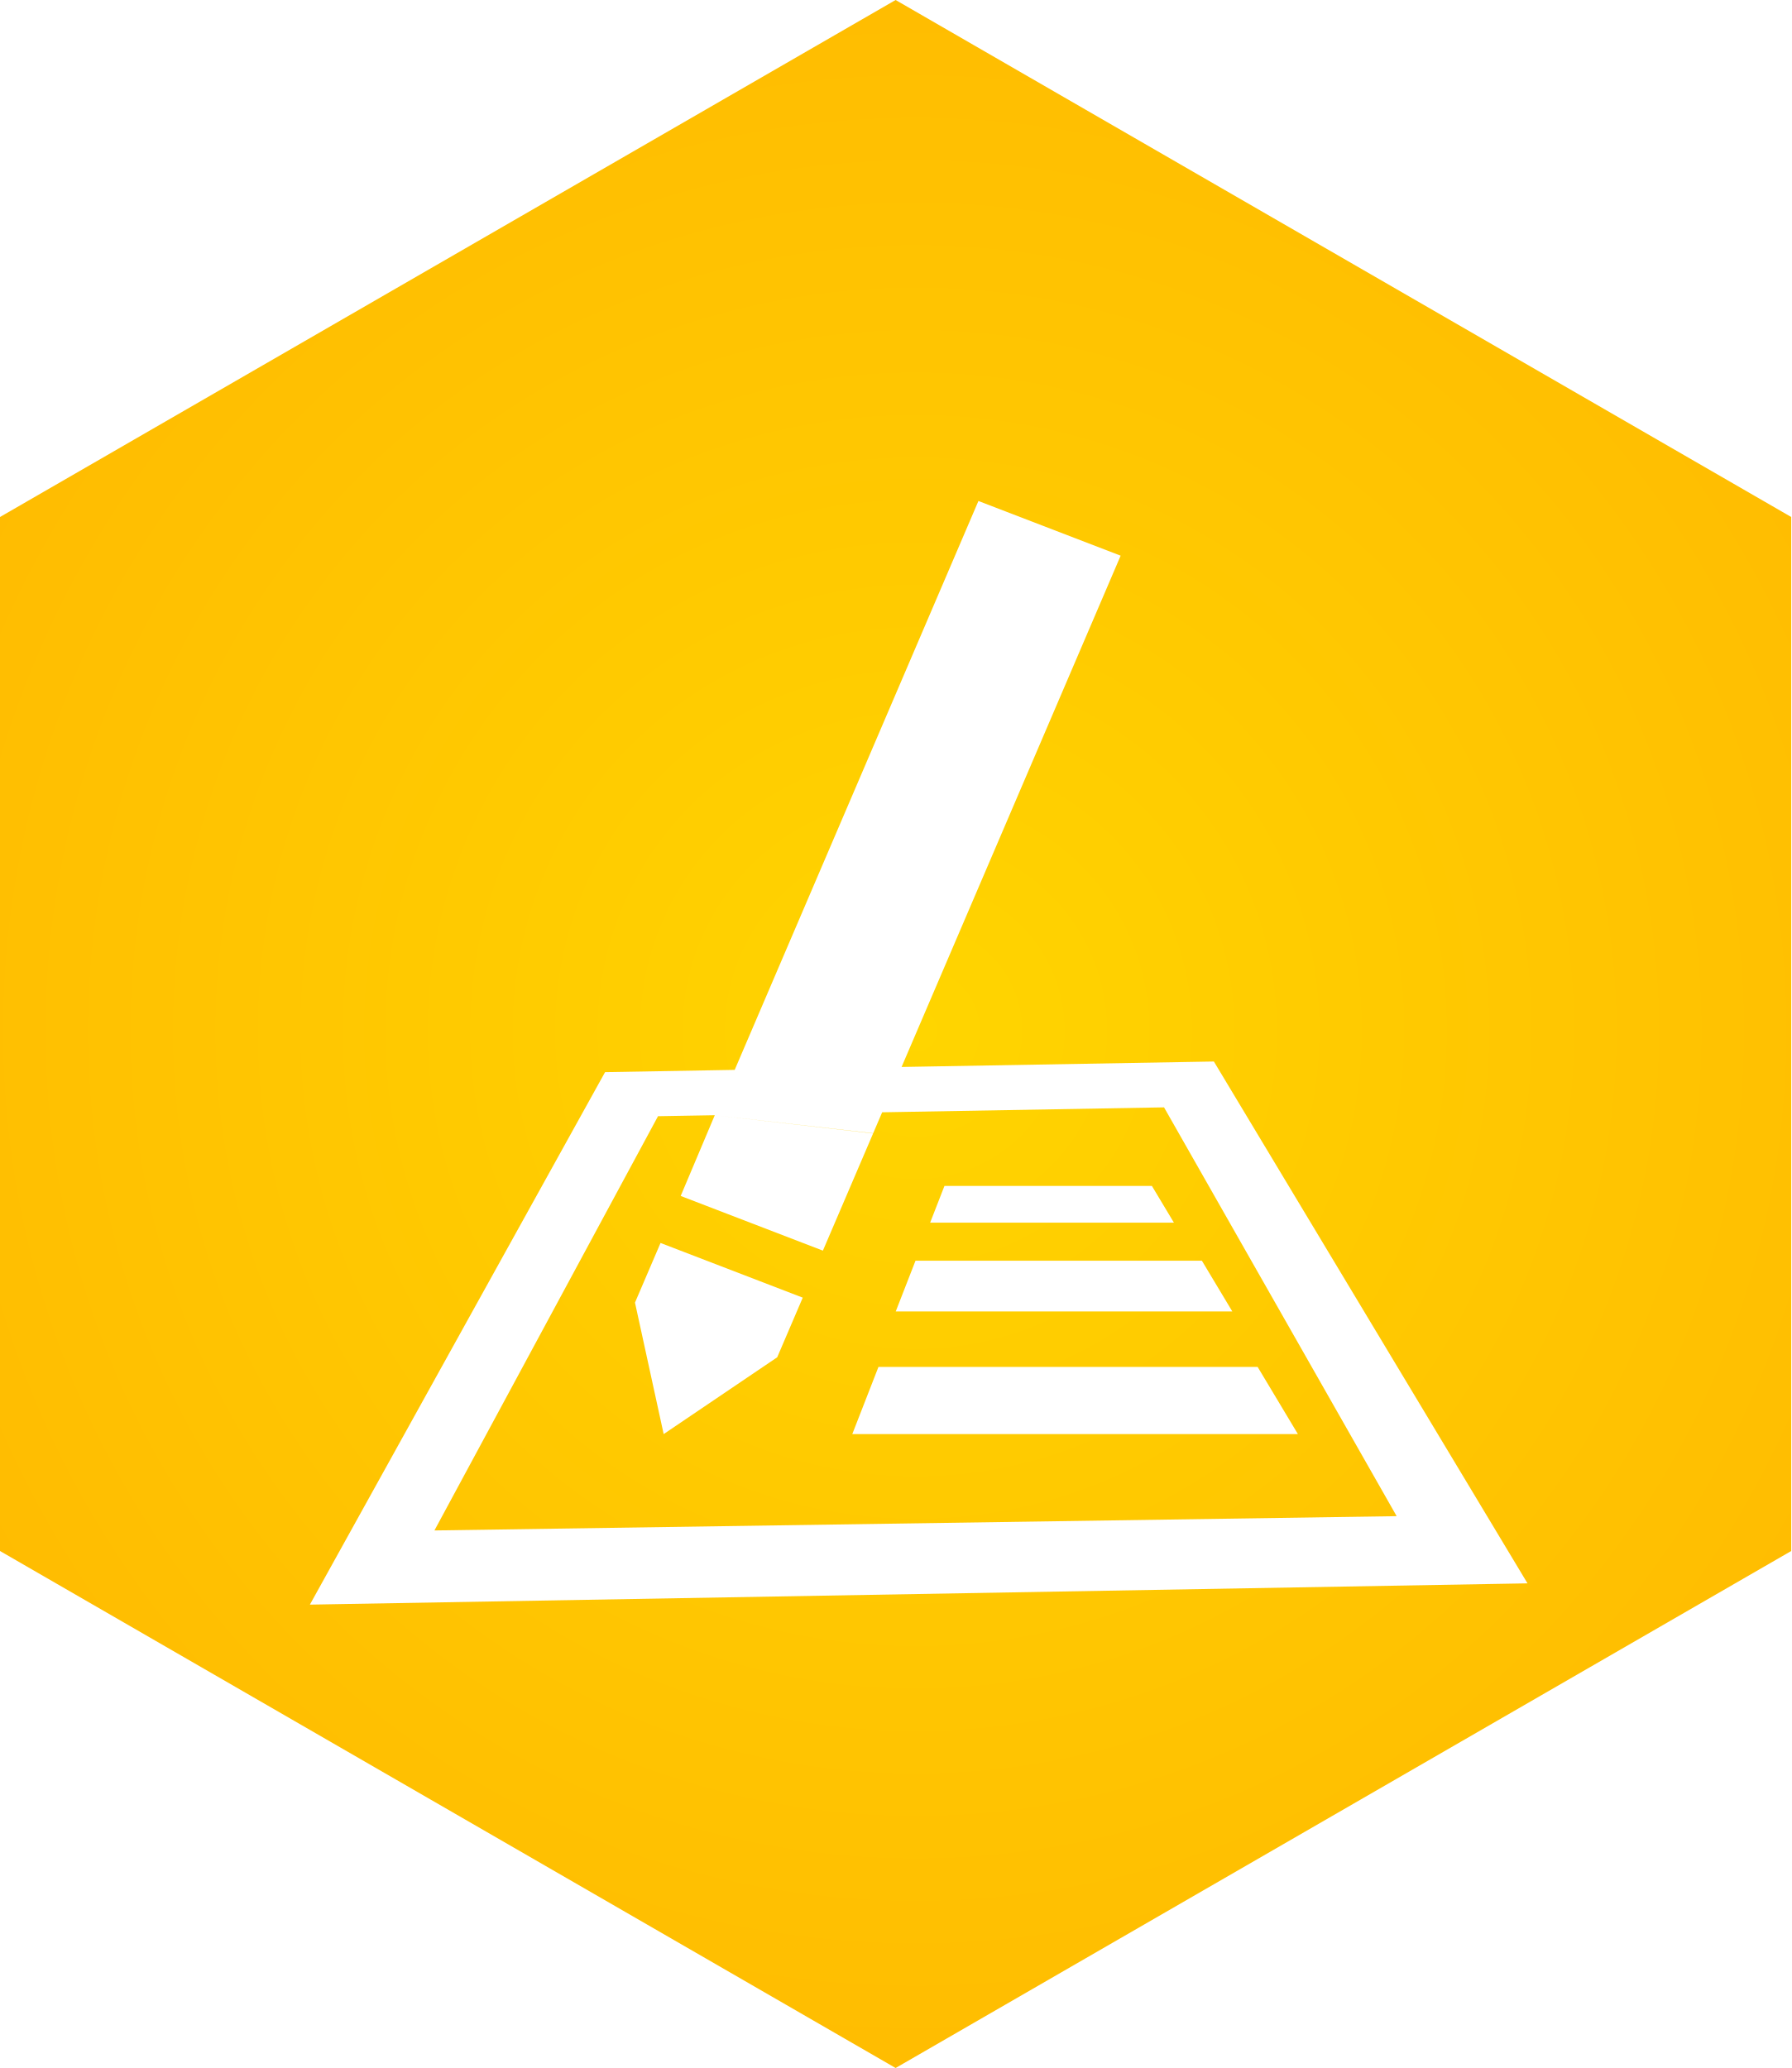
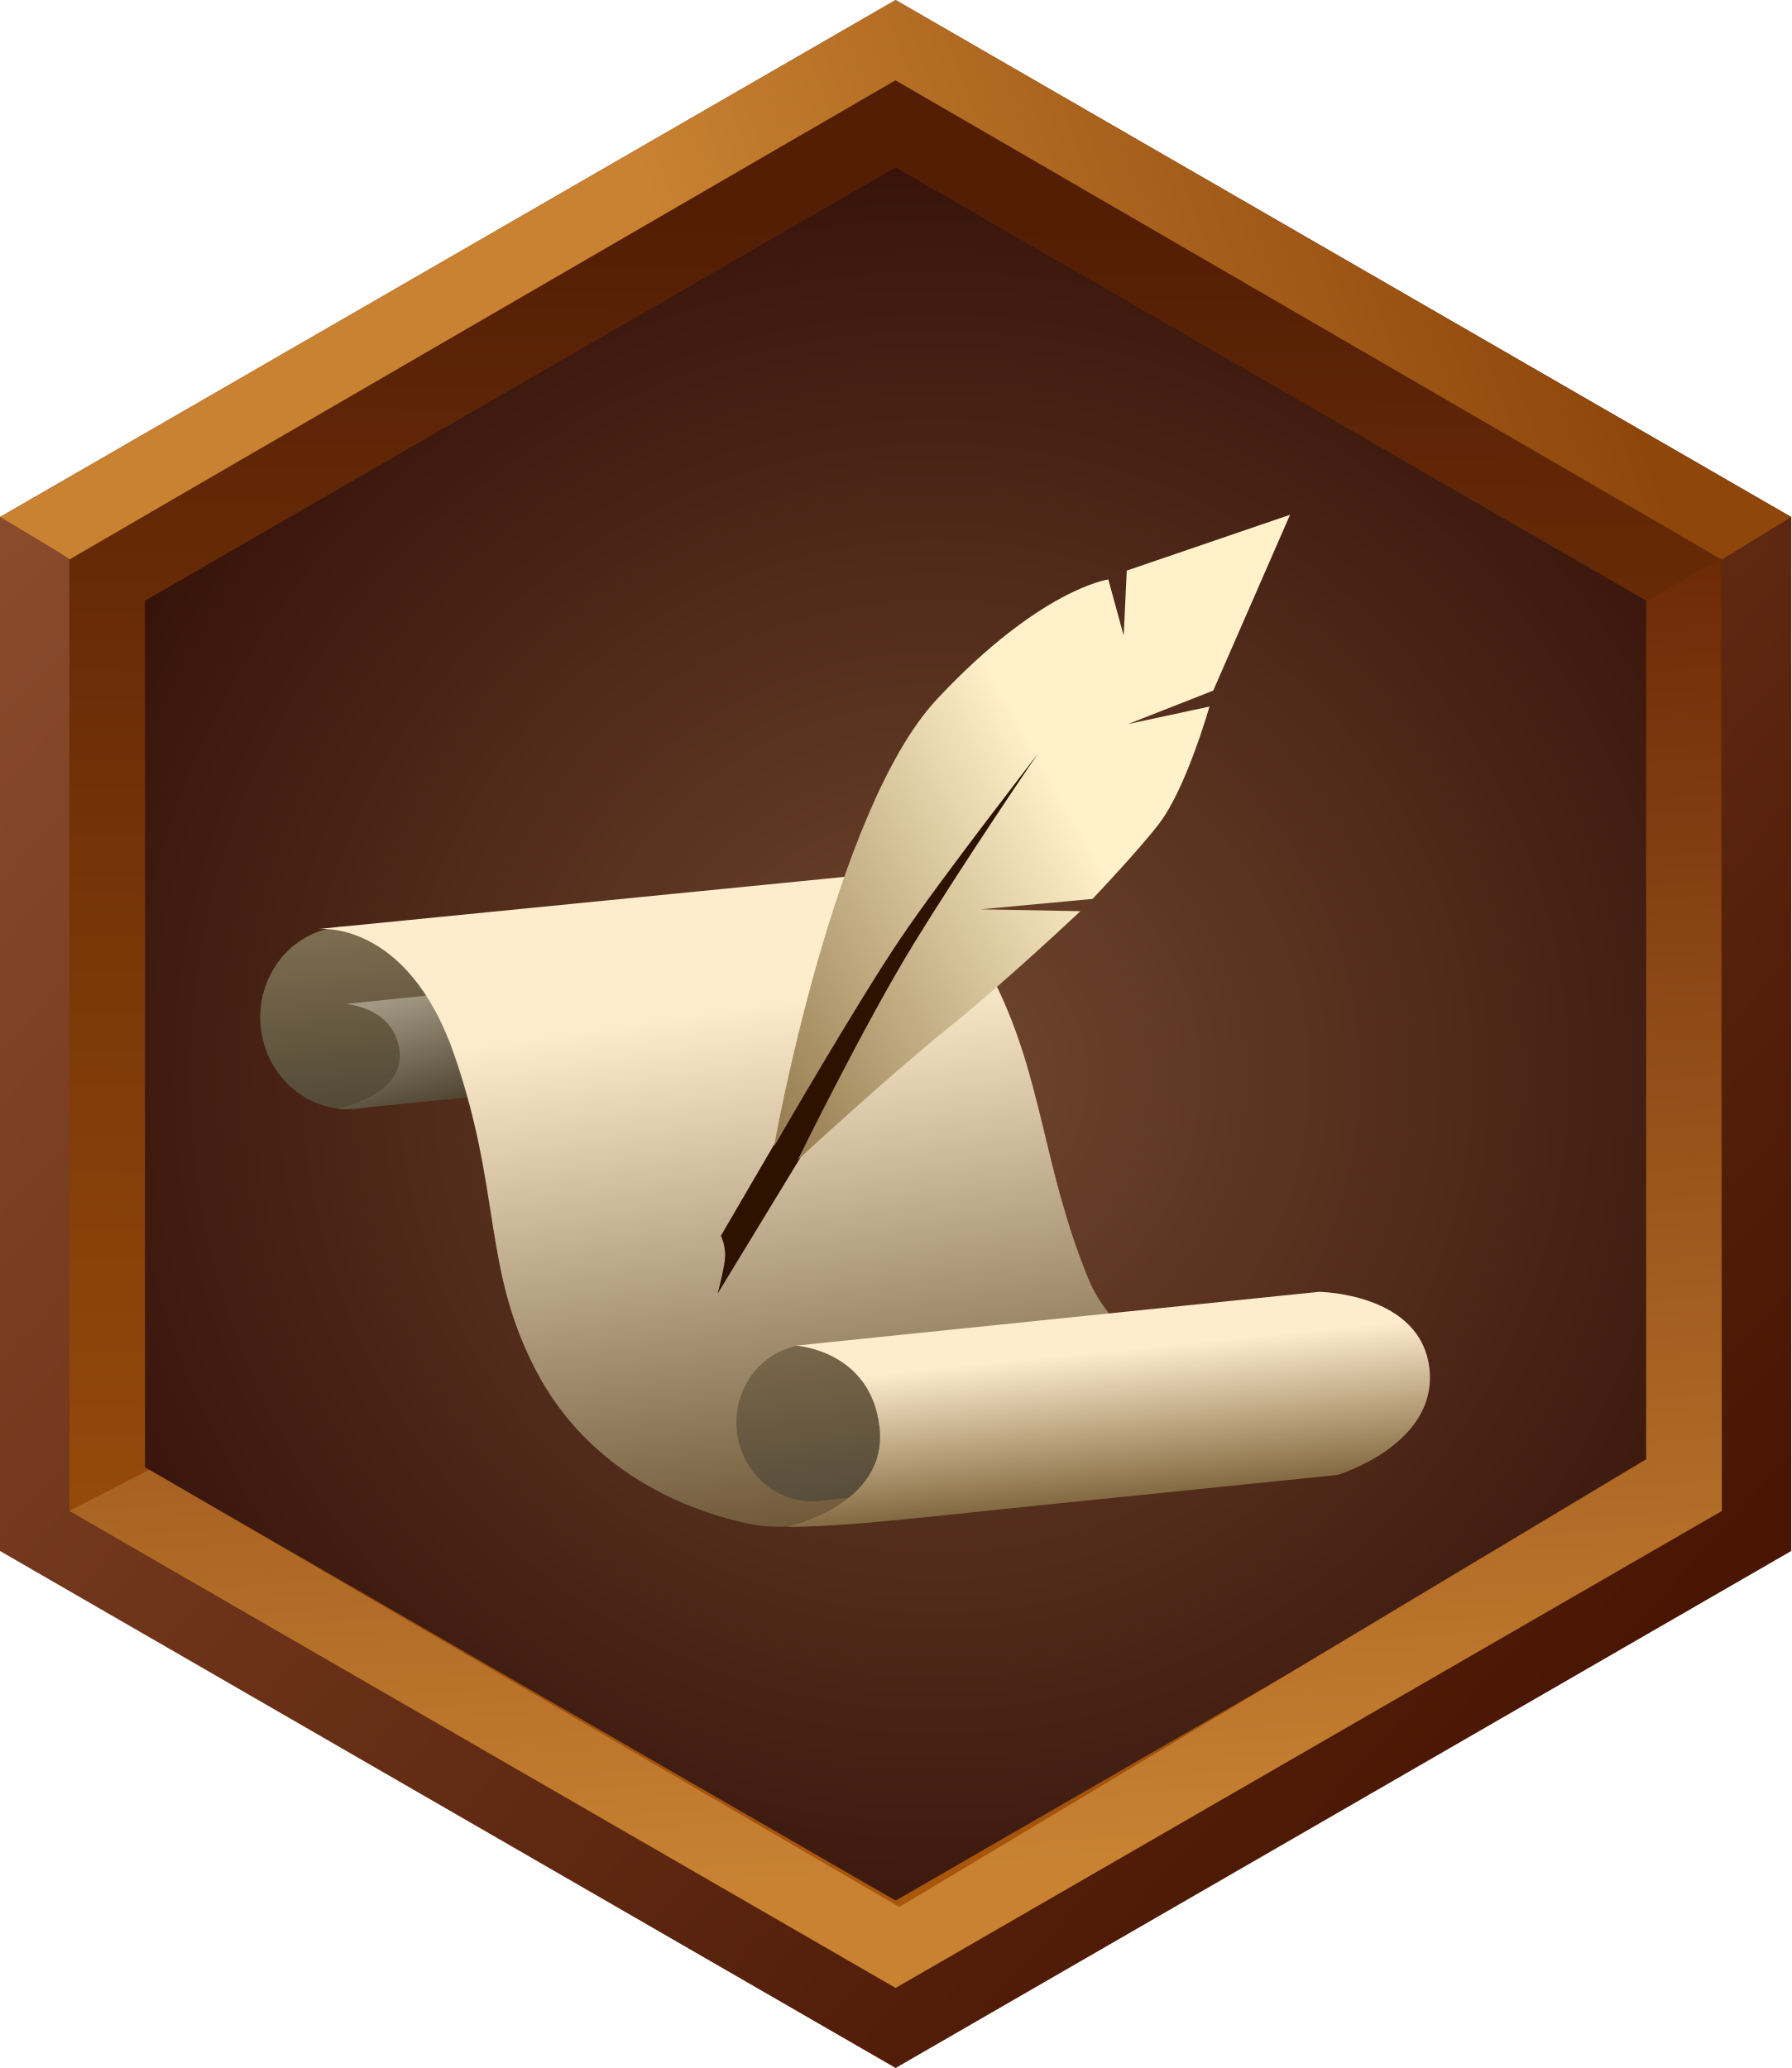
- <svg xmlns="http://www.w3.org/2000/svg" version="1.1" width="246.829" height="285.013" viewBox="874.692,553.565,246.829,285.013">
-   <defs id="element-61">
-     <radialGradient cx="1000.911" cy="695.59" r="152.118" gradientUnits="userSpaceOnUse" id="color-1">
-       <stop offset="0" stop-color="#ffd500" id="element-62" />
-       <stop offset="1" stop-color="#ffbb01" id="element-63" />
+ <svg xmlns="http://www.w3.org/2000/svg" version="1.1" width="247.954" height="286.312" viewBox="881.884,491.873,247.954,286.312">
+   <defs id="element-410">
+     <linearGradient x1="839.91" y1="534.47" x2="1079.726" y2="752.187" gradientUnits="userSpaceOnUse" id="color-1">
+       <stop offset="0" stop-color="#975534" id="element-411" />
+       <stop offset="1" stop-color="#481603" id="element-412" />
+     </linearGradient>
+     <linearGradient x1="938.39" y1="811.528" x2="943.003" y2="522.235" gradientUnits="userSpaceOnUse" id="color-2">
+       <stop offset="0" stop-color="#be650e" id="element-413" />
+       <stop offset="1" stop-color="#541e05" id="element-414" />
+     </linearGradient>
+     <radialGradient cx="1011.393" cy="640.936" r="164.22" gradientUnits="userSpaceOnUse" id="color-3">
+       <stop offset="0" stop-color="#70472e" id="element-415" />
+       <stop offset="1" stop-color="#260400" id="element-416" />
    </radialGradient>
+     <linearGradient x1="965.014" y1="500.569" x2="1075.934" y2="460.234" gradientUnits="userSpaceOnUse" id="color-4">
+       <stop offset="0" stop-color="#c88231" id="element-417" />
+       <stop offset="1" stop-color="#8e460b" id="element-418" />
+     </linearGradient>
+     <linearGradient x1="996.313" y1="752.047" x2="983.03" y2="567.349" gradientUnits="userSpaceOnUse" id="color-5">
+       <stop offset="0" stop-color="#c88232" id="element-419" />
+       <stop offset="1" stop-color="#672404" id="element-420" />
+     </linearGradient>
+     <linearGradient x1="925.397" y1="608.047" x2="930.307" y2="653.443" gradientUnits="userSpaceOnUse" id="color-6">
+       <stop offset="0" stop-color="#94805f" id="element-421" />
+       <stop offset="1" stop-color="#443d2c" id="element-422" />
+     </linearGradient>
+     <linearGradient x1="936.001" y1="630.114" x2="940.877" y2="647.549" gradientUnits="userSpaceOnUse" id="color-7">
+       <stop offset="0" stop-color="#a39884" id="element-423" />
+       <stop offset="1" stop-color="#443b26" id="element-424" />
+     </linearGradient>
+     <linearGradient x1="985.75" y1="630.526" x2="998.315" y2="715.229" gradientUnits="userSpaceOnUse" id="color-8">
+       <stop offset="0" stop-color="#feedcd" id="element-425" />
+       <stop offset="1" stop-color="#563f1f" id="element-426" />
+     </linearGradient>
+     <linearGradient x1="991.619" y1="657.599" x2="998.904" y2="707.915" gradientUnits="userSpaceOnUse" id="color-9">
+       <stop offset="0" stop-color="#977f57" id="element-427" />
+       <stop offset="1" stop-color="#4b4335" id="element-428" />
+     </linearGradient>
+     <linearGradient x1="1030.206" y1="679.416" x2="1032.994" y2="707.123" gradientUnits="userSpaceOnUse" id="color-10">
+       <stop offset="0" stop-color="#feeccd" id="element-429" />
+       <stop offset="1" stop-color="#56390d" id="element-430" />
+     </linearGradient>
+     <linearGradient x1="1022.823" y1="590.921" x2="966.058" y2="623.044" gradientUnits="userSpaceOnUse" id="color-11">
+       <stop offset="0" stop-color="#fff1ca" id="element-431" />
+       <stop offset="1" stop-color="#896d40" id="element-432" />
+     </linearGradient>
  </defs>
-   <g fill="url(#color-1)" fill-rule="nonzero" stroke="#000000" stroke-width="0" stroke-linecap="round" stroke-linejoin="round" stroke-miterlimit="10" stroke-dasharray="" stroke-dashoffset="0" font-family="none" font-weight="none" font-size="none" text-anchor="none" id="element-64">
-     <g id="element-65">
-       <path d="M1035.095,706.182l32.054,56.341l-132.593,1.97l30.81,-57.093l7.829,-0.135l21.82,2.486l1.238,-2.89zM958.07,701.329l-40.677,73.387l167.787,-2.932l-43.217,-71.921l-43.034,0.752l30.186,-70.466l-19.597,-7.537l-33.586,78.405zM874.692,624.818l123.414,-71.253l123.414,71.253v142.507l-123.414,71.253l-123.414,-71.253zM1053.541,751.212l-5.551,-9.261h-52.246l-3.608,9.261zM1036.457,722.074l-3.037,-5.066h-28.582l-1.974,5.066zM1044.501,734.307l-4.193,-6.994h-39.459l-2.725,6.994zM988.086,725.928l6.919,-16.151l-21.817,-2.513l-4.698,11.128zM981.789,740.627l3.521,-8.219l-19.597,-7.537l-3.521,8.219l3.953,18.122z" id="CompoundPath 1" />
+   <g fill="none" fill-rule="nonzero" stroke="none" stroke-width="none" stroke-linecap="round" stroke-linejoin="round" stroke-miterlimit="10" stroke-dasharray="" stroke-dashoffset="0" font-family="none" font-weight="none" font-size="none" text-anchor="none" id="element-433">
+     <g id="element-434">
+       <g id="Group 1">
+         <path d="M881.884,563.451l123.977,-71.578l123.977,71.578v143.156l-123.977,71.578l-123.977,-71.578z" id="Path 1 1" fill="url(#color-1)" stroke="#ff2020" stroke-width="0" />
+         <path d="M891.497,569.001l114.364,-66.028l114.364,66.028v132.056l-114.364,66.028l-114.364,-66.028z" id="element-435" fill="#592f14" stroke="#ff2020" stroke-width="0" />
+         <path d="M891.497,569.001l114.364,-66.028l114.364,66.028v132.056l-114.364,66.028l-114.364,-66.028z" id="element-436" fill="url(#color-2)" stroke="#ff2020" stroke-width="0" />
+         <path d="M901.955,575.039l103.906,-59.99l103.906,59.99v119.98l-103.906,59.99l-103.906,-59.99z" id="element-437" fill="url(#color-3)" stroke="#ff2020" stroke-width="0" />
+         <path d="M1120.225,569.344l-114.387,-66.358c0,0 -114.447,66.358 -114.341,66.358c0.421,0 -9.613,-5.893 -9.613,-5.893l123.977,-71.578l123.977,71.578z" id="element-438" fill="url(#color-4)" stroke="#ff2020" stroke-width="0" />
+         <path d="M902.537,695.355l103.838,60.54l103.392,-61.994v-118.861l10.266,-5.806l0.192,131.824l-114.364,66.028l-114.364,-66.028z" id="element-439" fill="url(#color-5)" stroke="#ff2020" stroke-width="0" />
+         <g id="element-440" stroke="#000000">
+           <g id="element-441" stroke-width="0">
+             <path d="M917.974,634.041c-0.7,-6.959 4.134,-13.156 10.797,-13.842c6.663,-0.685 12.632,4.4 13.332,11.36c0.7,6.959 -4.134,13.156 -10.797,13.842c-6.663,0.685 -12.632,-4.4 -13.332,-11.36z" id="Path 1" fill="url(#color-6)" />
+             <path d="M931.73,645.284c-2.475,0.216 -3.174,0.075 -3.174,0.075c0,0 9.3,-1.748 8.636,-7.917c-0.664,-6.169 -7.498,-6.571 -7.498,-6.571l41.544,-4.274c0,0 8.12,0.09 8.769,6.126c0.649,6.036 -7.306,8.418 -7.306,8.418c0,0 -38.496,3.926 -40.972,4.142z" id="element-442" fill="url(#color-7)" />
+             <path d="M986.35,702.989c-9.103,-1.717 -22.896,-7.207 -30.282,-21.388c-7.387,-14.181 -4.732,-24.541 -11.256,-43.564c-6.525,-19.024 -18.948,-17.539 -18.948,-17.539l75.507,-7.478c0,0 11.826,1.882 18.351,15.12c6.526,13.239 6.554,25.493 12.818,40.772c6.265,15.278 37.127,25.507 37.127,25.507c0,0 -72.604,10.592 -83.316,8.571z" id="element-443" fill="url(#color-8)" />
+             <path d="M983.883,689.933c-0.601,-5.969 3.545,-11.284 9.26,-11.872c5.715,-0.588 20.499,8.042 21.1,14.01c0.601,5.969 -13.21,7.017 -18.925,7.605c-5.715,0.588 -10.834,-3.774 -11.435,-9.743z" id="element-444" fill="url(#color-9)" />
+             <path d="M1004.338,702.464c-9.332,0.931 -13.487,0.78 -13.487,0.78c0,0 13.947,-2.944 12.79,-13.698c-1.157,-10.754 -11.59,-11.372 -11.59,-11.372l72.423,-7.45c0,0 14.155,0.157 15.287,10.68c1.132,10.523 -12.736,14.675 -12.736,14.675c0,0 -53.354,5.455 -62.687,6.386z" id="element-445" fill="url(#color-10)" />
+           </g>
+           <g id="element-446">
+             <path d="M1030.559,635.565" id="element-447" fill="none" stroke-width="1" />
+             <path d="M1016.188,641.677" id="element-448" fill="none" stroke-width="1" />
+             <path d="M981.67,662.975l38.83,-66.603l6.234,-0.206l-45.518,74.825c0,0 0.69,-2.492 0.981,-4.494c0.291,-2.002 -0.527,-3.523 -0.527,-3.523z" id="element-449" fill="#2e1200" stroke-width="0" />
+             <path d="M1049.828,587.486l-11.801,4.638l11.279,-2.433c0,0 -3.133,11.096 -6.884,16.099c-2.589,3.453 -9.295,10.535 -9.295,10.535l-15.488,1.443l13.8,0.257c0,0 -10.509,9.921 -18.288,16.16c-7.78,6.239 -20.816,18.248 -20.816,18.248c0,0 9.114,-18.629 16.225,-30.216c6.582,-10.679 17.499,-26.866 17.633,-26.874c0.136,-0.008 -13.502,17.369 -19.577,26.342c-6.075,8.973 -17.583,28.92 -17.583,28.92c0,0 8.24,-46.641 22.56,-61.942c14.32,-15.3 23.711,-16.566 23.711,-16.566l2.126,7.769l0.429,-8.995l22.602,-7.729z" id="element-450" fill="url(#color-11)" stroke-width="0" />
+           </g>
+         </g>
+       </g>
    </g>
  </g>
</svg>
